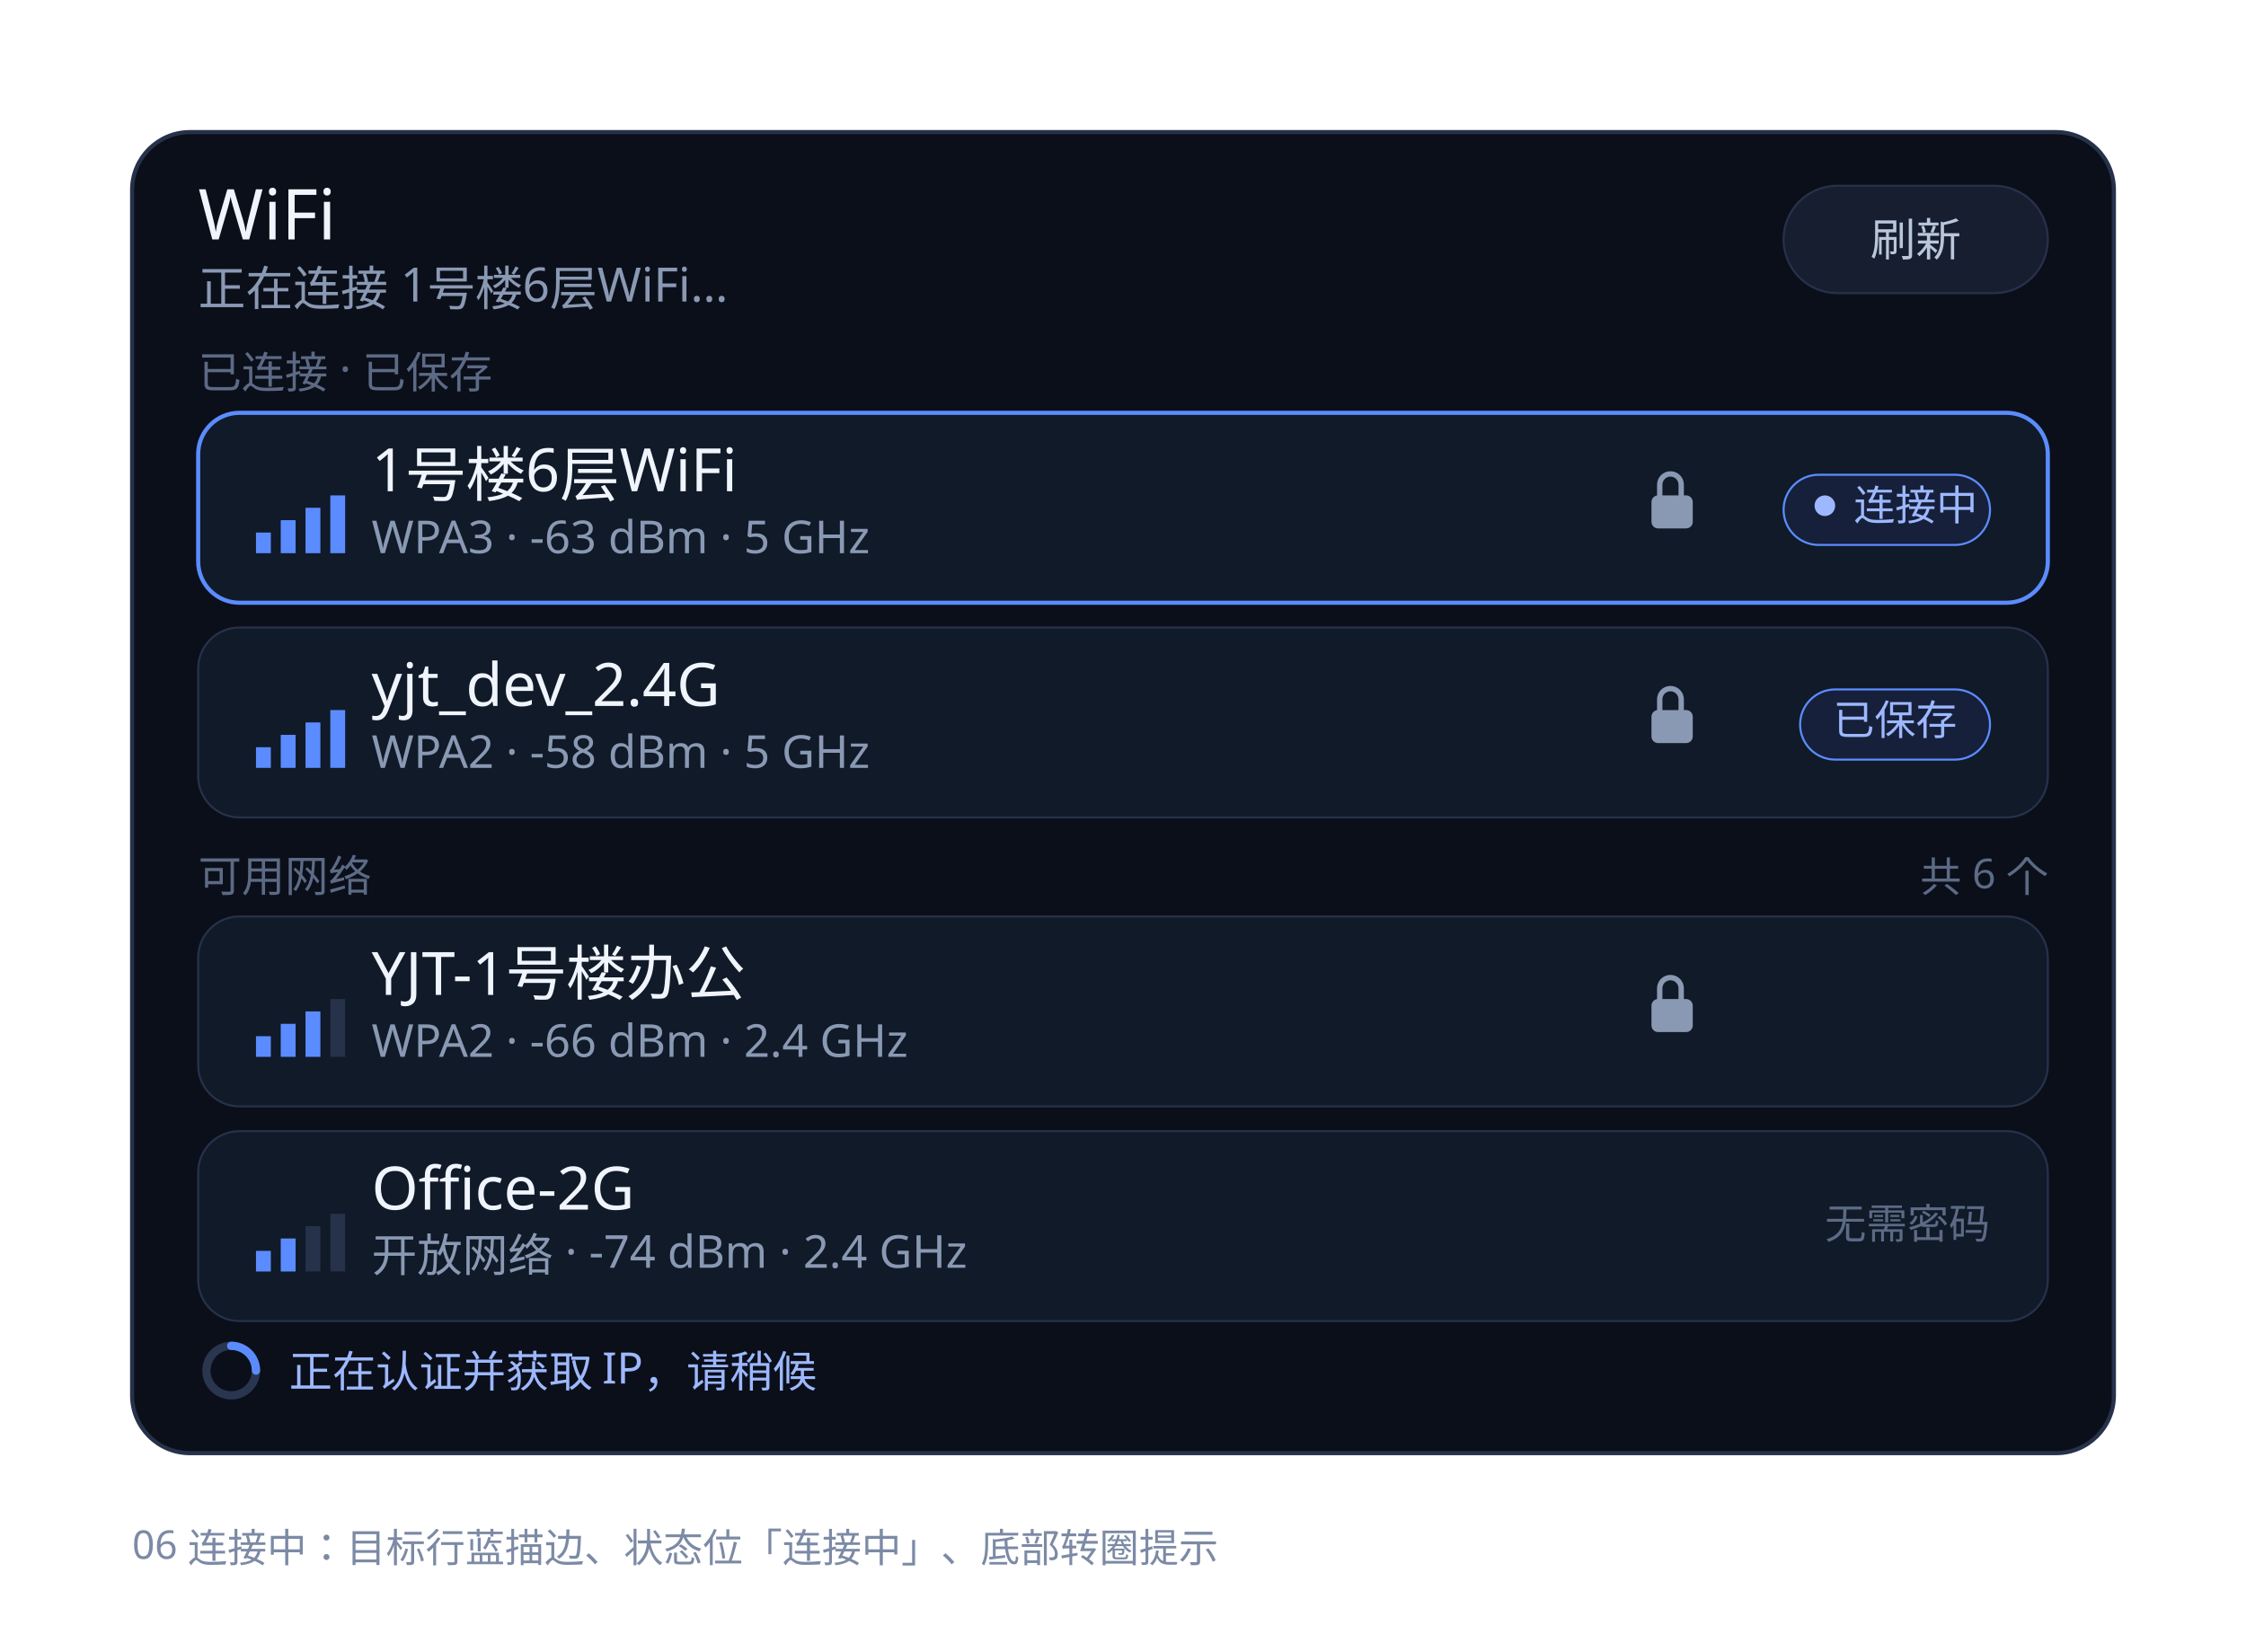
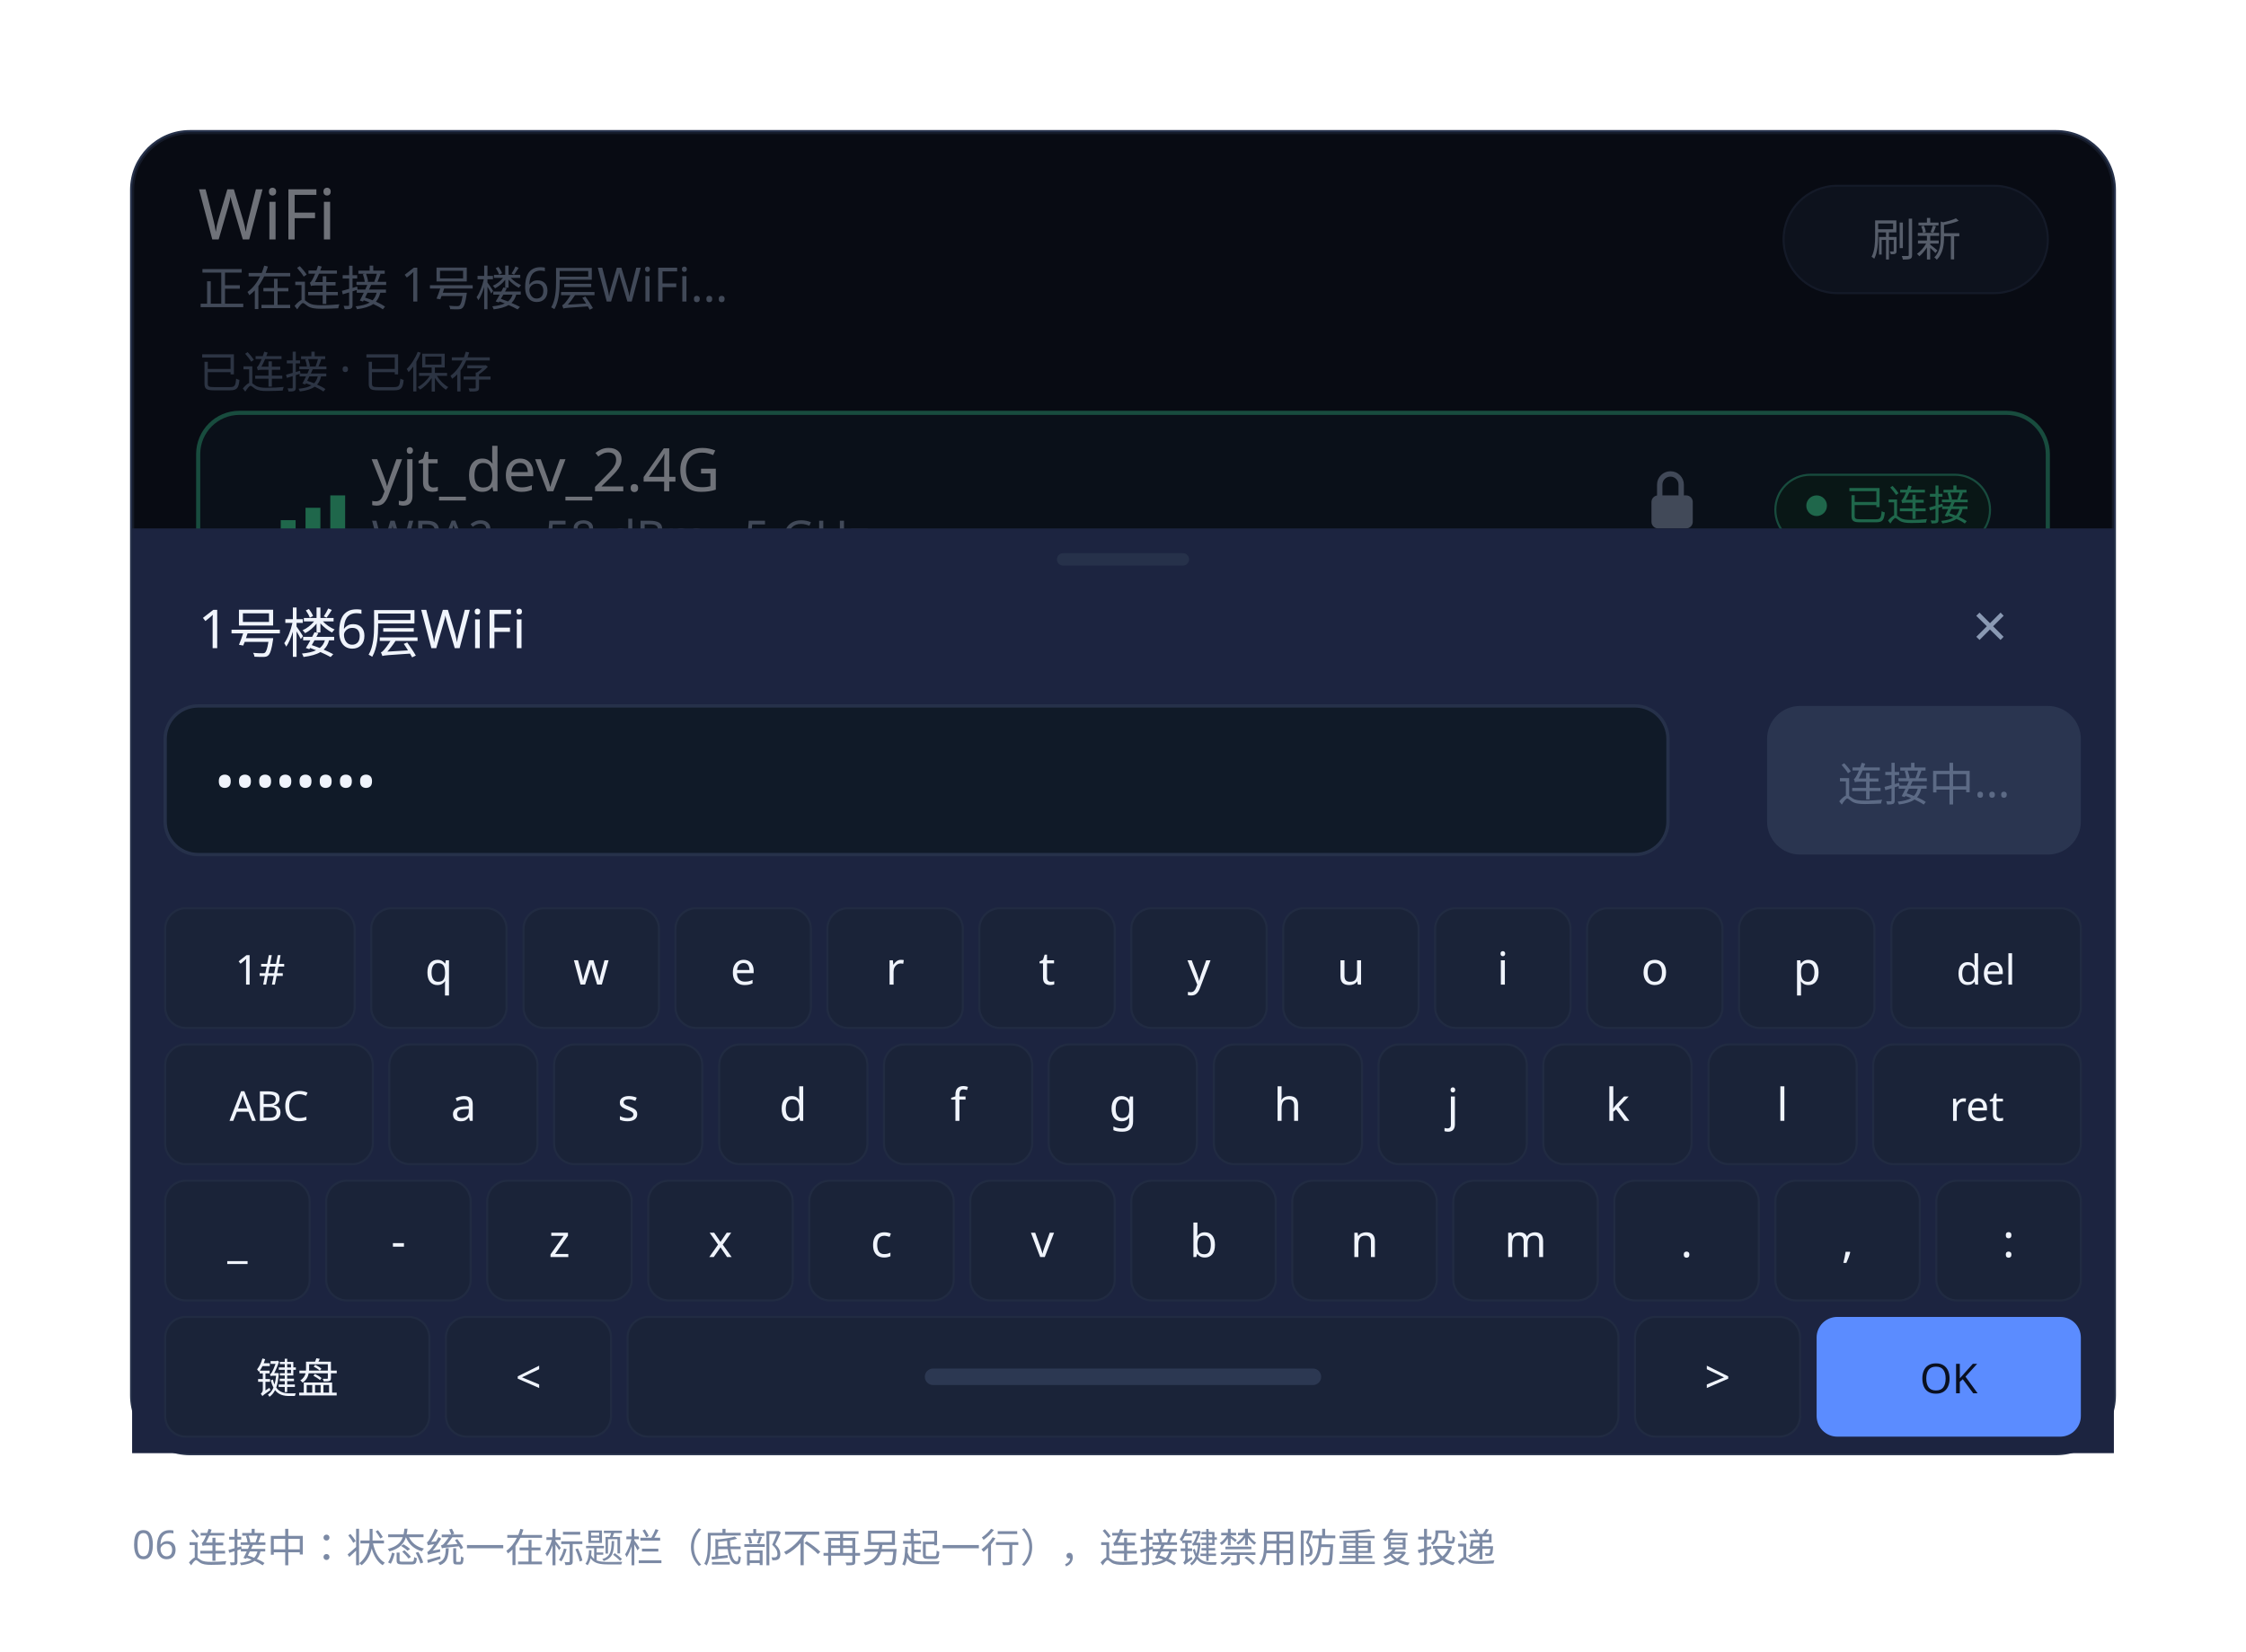
<svg xmlns="http://www.w3.org/2000/svg" viewBox="0 0 680 500" width="100%" role="img" font-family="Segoe UI, Microsoft YaHei, sans-serif">
  <g transform="translate(40,40) scale(1.25)">
    <rect x="0" y="0" width="480" height="320" rx="14" fill="#0B0F1A" stroke="#26314A" stroke-width="1" />
    <text x="16" y="26" fill="#F0F4FC" font-size="17" font-weight="500">WiFi</text>
    <text x="16" y="42" fill="#8A99B3" font-size="11.5">正在连接 1号楼6层WiFi…</text>
    <rect x="400" y="13" width="64" height="26" fill="#161E30" rx="13" stroke="#26314A" stroke-width="0.5" />
    <text x="432" y="30" fill="#B9C6DC" font-size="11" text-anchor="middle">刷新</text>
    <text x="16" y="62" fill="#5C6A85" font-size="10.5">已连接 · 已保存</text>
-     <rect x="16" y="68" width="448" height="46" fill="#101A28" rx="10" stroke="#5B8CFF" stroke-width="1" />
-     <rect x="30" y="97" width="3.6" height="5" fill="#5B8CFF" />
-     <rect x="36" y="94" width="3.6" height="8" fill="#5B8CFF" />
-     <rect x="42" y="91" width="3.6" height="11" fill="#5B8CFF" />
-     <rect x="48" y="88" width="3.6" height="14" fill="#5B8CFF" />
-     <text x="58" y="87" fill="#F0F4FC" font-size="14.5">1号楼6层WiFi</text>
-     <text x="58" y="102" fill="#8A99B3" font-size="11">WPA3 · -63 dBm · 5 GHz</text>
+     <rect x="16" y="68" width="448" height="46" fill="#101A28" rx="10" stroke="#2E9F79" stroke-width="1" />
+     <rect x="30" y="97" width="3.6" height="5" fill="#3DDC97" />
+     <rect x="36" y="94" width="3.6" height="8" fill="#3DDC97" />
+     <rect x="42" y="91" width="3.6" height="11" fill="#3DDC97" />
+     <rect x="48" y="88" width="3.6" height="14" fill="#3DDC97" />
+     <text x="58" y="87" fill="#F0F4FC" font-size="14.5">yjt_dev_2.4G</text>
+     <text x="58" y="102" fill="#8A99B3" font-size="11">WPA2 · -58 dBm · 5 GHz</text>
    <rect x="368" y="88" width="10" height="8" fill="#8A99B3" rx="1.6" />
    <path d="M370 88 v-2.6 a2.6 2.6 0 0 1 5.2 0 v2.6" fill="none" stroke="#8A99B3" stroke-width="1.3" stroke-linecap="round" stroke-linejoin="round" />
-     <rect x="400" y="83" width="50" height="17" fill="#16203A" rx="8.5" stroke="#5B8CFF" stroke-width="0.5" />
-     <circle cx="410" cy="90.5" r="2.5" fill="#9DB8FF" />
-     <text x="417" y="94" fill="#9DB8FF" font-size="10">连接中</text>
-     <rect x="16" y="120" width="448" height="46" fill="#101A28" rx="10" stroke="#26314A" stroke-width="0.5" />
+     <rect x="398" y="83" width="52" height="17" fill="#0E2A22" rx="8.5" stroke="#2E9F79" stroke-width="0.5" />
+     <circle cx="408" cy="90.5" r="2.5" fill="#3DDC97" />
+     <text x="415" y="94" fill="#3DDC97" font-size="10">已连接</text>
+     <rect x="16" y="120" width="448" height="46" fill="#101A28" rx="10" stroke="#5B8CFF" stroke-width="1" />
    <rect x="30" y="149" width="3.6" height="5" fill="#5B8CFF" />
    <rect x="36" y="146" width="3.6" height="8" fill="#5B8CFF" />
    <rect x="42" y="143" width="3.6" height="11" fill="#5B8CFF" />
    <rect x="48" y="140" width="3.6" height="14" fill="#5B8CFF" />
-     <text x="58" y="139" fill="#F0F4FC" font-size="14.5">yjt_dev_2.4G</text>
-     <text x="58" y="154" fill="#8A99B3" font-size="11">WPA2 · -58 dBm · 5 GHz</text>
+     <text x="58" y="139" fill="#F0F4FC" font-size="14.5">1号楼6层WiFi</text>
+     <text x="58" y="154" fill="#8A99B3" font-size="11">WPA3 · -63 dBm · 5 GHz</text>
    <rect x="368" y="140" width="10" height="8" fill="#8A99B3" rx="1.6" />
    <path d="M370 140 v-2.6 a2.6 2.6 0 0 1 5.2 0 v2.6" fill="none" stroke="#8A99B3" stroke-width="1.3" stroke-linecap="round" stroke-linejoin="round" />
-     <rect x="404" y="135" width="46" height="17" fill="#16203A" rx="8.5" stroke="#5B8CFF" stroke-width="0.5" />
-     <text x="427" y="146" fill="#9DB8FF" font-size="10" text-anchor="middle">已保存</text>
+     <rect x="400" y="135" width="50" height="17" fill="#16203A" rx="8.5" stroke="#5B8CFF" stroke-width="0.5" />
+     <circle cx="410" cy="142.5" r="2.5" fill="#9DB8FF" />
+     <text x="417" y="146" fill="#9DB8FF" font-size="10">连接中</text>
    <text x="16" y="184" fill="#5C6A85" font-size="10.5">可用网络</text>
    <text x="464" y="184" fill="#5C6A85" font-size="10" text-anchor="end">共 6 个</text>
    <rect x="16" y="190" width="448" height="46" fill="#101A28" rx="10" stroke="#26314A" stroke-width="0.5" />
    <rect x="30" y="219" width="3.6" height="5" fill="#5B8CFF" />
    <rect x="36" y="216" width="3.6" height="8" fill="#5B8CFF" />
    <rect x="42" y="213" width="3.6" height="11" fill="#5B8CFF" />
    <rect x="48" y="210" width="3.6" height="14" fill="#26314A" />
    <text x="58" y="209" fill="#F0F4FC" font-size="14.5">YJT-1号楼办公</text>
    <text x="58" y="224" fill="#8A99B3" font-size="11">WPA2 · -66 dBm · 2.4 GHz</text>
    <rect x="368" y="210" width="10" height="8" fill="#8A99B3" rx="1.6" />
    <path d="M370 210 v-2.6 a2.6 2.6 0 0 1 5.2 0 v2.6" fill="none" stroke="#8A99B3" stroke-width="1.3" stroke-linecap="round" stroke-linejoin="round" />
    <rect x="16" y="242" width="448" height="46" fill="#101A28" rx="10" stroke="#26314A" stroke-width="0.5" />
    <rect x="30" y="271" width="3.6" height="5" fill="#5B8CFF" />
    <rect x="36" y="268" width="3.6" height="8" fill="#5B8CFF" />
    <rect x="42" y="265" width="3.6" height="11" fill="#26314A" />
    <rect x="48" y="262" width="3.6" height="14" fill="#26314A" />
    <text x="58" y="261" fill="#F0F4FC" font-size="14.5">Office-2G</text>
    <text x="58" y="276" fill="#8A99B3" font-size="11">开放网络 · -74 dBm · 2.4 GHz</text>
    <text x="450" y="268" fill="#5C6A85" font-size="10" text-anchor="end">无需密码</text>
-     <circle cx="24" cy="300" r="6" fill="none" stroke="#2A3550" stroke-width="2" />
-     <path d="M24 294 a6 6 0 0 1 6 6" fill="none" stroke="#5B8CFF" stroke-width="2" stroke-linecap="round" stroke-linejoin="round" />
-     <text x="38" y="304" fill="#9DB8FF" font-size="10.5">正在认证并获取 IP，请稍候</text>
+     <rect x="0" y="0" width="480" height="320" fill="#05070D" rx="14" opacity="0.55" />
+     <rect x="0" y="96" width="480" height="224" fill="#1C2440" />
+     <rect x="224" y="102" width="32" height="3" fill="#26314A" rx="1.5" />
+     <text x="16" y="125" fill="#F0F4FC" font-size="13" font-weight="500">1号楼6层WiFi</text>
+     <text x="450" y="125" fill="#8A99B3" font-size="15" text-anchor="middle">×</text>
+     <rect x="8" y="139" width="364" height="36" fill="#101A28" rx="8" stroke="#26314A" stroke-width="0.8" />
+     <text x="20" y="162" fill="#F0F4FC" font-size="13">••••••••</text>
+     <rect x="396" y="139" width="76" height="36" fill="#2A3550" rx="8" />
+     <text x="434" y="162" fill="#5C6A85" font-size="11" text-anchor="middle">连接中…</text>
+     <rect x="8" y="188" width="45.9" height="29" fill="#1A2338" rx="5" stroke="#212B42" stroke-width="0.5" />
+     <text x="31" y="206.5" fill="#F0F4FC" font-size="10" text-anchor="middle">1#</text>
+     <rect x="57.9" y="188" width="32.8" height="29" fill="#1A2338" rx="5" stroke="#212B42" stroke-width="0.5" />
+     <text x="74.3" y="206.5" fill="#F0F4FC" font-size="11" text-anchor="middle">q</text>
+     <rect x="94.8" y="188" width="32.8" height="29" fill="#1A2338" rx="5" stroke="#212B42" stroke-width="0.5" />
+     <text x="111.2" y="206.5" fill="#F0F4FC" font-size="11" text-anchor="middle">w</text>
+     <rect x="131.6" y="188" width="32.8" height="29" fill="#1A2338" rx="5" stroke="#212B42" stroke-width="0.5" />
+     <text x="148" y="206.5" fill="#F0F4FC" font-size="11" text-anchor="middle">e</text>
+     <rect x="168.4" y="188" width="32.8" height="29" fill="#1A2338" rx="5" stroke="#212B42" stroke-width="0.5" />
+     <text x="184.8" y="206.5" fill="#F0F4FC" font-size="11" text-anchor="middle">r</text>
+     <rect x="205.2" y="188" width="32.8" height="29" fill="#1A2338" rx="5" stroke="#212B42" stroke-width="0.5" />
+     <text x="221.6" y="206.5" fill="#F0F4FC" font-size="11" text-anchor="middle">t</text>
+     <rect x="242" y="188" width="32.8" height="29" fill="#1A2338" rx="5" stroke="#212B42" stroke-width="0.5" />
+     <text x="258.4" y="206.5" fill="#F0F4FC" font-size="11" text-anchor="middle">y</text>
+     <rect x="278.8" y="188" width="32.8" height="29" fill="#1A2338" rx="5" stroke="#212B42" stroke-width="0.5" />
+     <text x="295.2" y="206.5" fill="#F0F4FC" font-size="11" text-anchor="middle">u</text>
+     <rect x="315.6" y="188" width="32.8" height="29" fill="#1A2338" rx="5" stroke="#212B42" stroke-width="0.5" />
+     <text x="332" y="206.5" fill="#F0F4FC" font-size="11" text-anchor="middle">i</text>
+     <rect x="352.4" y="188" width="32.8" height="29" fill="#1A2338" rx="5" stroke="#212B42" stroke-width="0.5" />
+     <text x="368.8" y="206.5" fill="#F0F4FC" font-size="11" text-anchor="middle">o</text>
+     <rect x="389.2" y="188" width="32.8" height="29" fill="#1A2338" rx="5" stroke="#212B42" stroke-width="0.5" />
+     <text x="405.7" y="206.5" fill="#F0F4FC" font-size="11" text-anchor="middle">p</text>
+     <rect x="426.1" y="188" width="45.9" height="29" fill="#1A2338" rx="5" stroke="#212B42" stroke-width="0.5" />
+     <text x="449" y="206.5" fill="#F0F4FC" font-size="10" text-anchor="middle">del</text>
+     <rect x="8" y="221" width="50.3" height="29" fill="#1A2338" rx="5" stroke="#212B42" stroke-width="0.5" />
+     <text x="33.2" y="239.5" fill="#F0F4FC" font-size="10" text-anchor="middle">ABC</text>
+     <rect x="62.3" y="221" width="35.9" height="29" fill="#1A2338" rx="5" stroke="#212B42" stroke-width="0.5" />
+     <text x="80.3" y="239.5" fill="#F0F4FC" font-size="11" text-anchor="middle">a</text>
+     <rect x="102.2" y="221" width="35.9" height="29" fill="#1A2338" rx="5" stroke="#212B42" stroke-width="0.5" />
+     <text x="120.2" y="239.5" fill="#F0F4FC" font-size="11" text-anchor="middle">s</text>
+     <rect x="142.2" y="221" width="35.9" height="29" fill="#1A2338" rx="5" stroke="#212B42" stroke-width="0.5" />
+     <text x="160.1" y="239.5" fill="#F0F4FC" font-size="11" text-anchor="middle">d</text>
+     <rect x="182.1" y="221" width="35.9" height="29" fill="#1A2338" rx="5" stroke="#212B42" stroke-width="0.5" />
+     <text x="200.1" y="239.5" fill="#F0F4FC" font-size="11" text-anchor="middle">f</text>
+     <rect x="222" y="221" width="35.9" height="29" fill="#1A2338" rx="5" stroke="#212B42" stroke-width="0.5" />
+     <text x="240" y="239.5" fill="#F0F4FC" font-size="11" text-anchor="middle">g</text>
+     <rect x="262" y="221" width="35.9" height="29" fill="#1A2338" rx="5" stroke="#212B42" stroke-width="0.5" />
+     <text x="279.9" y="239.5" fill="#F0F4FC" font-size="11" text-anchor="middle">h</text>
+     <rect x="301.9" y="221" width="35.9" height="29" fill="#1A2338" rx="5" stroke="#212B42" stroke-width="0.5" />
+     <text x="319.9" y="239.5" fill="#F0F4FC" font-size="11" text-anchor="middle">j</text>
+     <rect x="341.8" y="221" width="35.9" height="29" fill="#1A2338" rx="5" stroke="#212B42" stroke-width="0.5" />
+     <text x="359.8" y="239.5" fill="#F0F4FC" font-size="11" text-anchor="middle">k</text>
+     <rect x="381.8" y="221" width="35.9" height="29" fill="#1A2338" rx="5" stroke="#212B42" stroke-width="0.5" />
+     <text x="399.7" y="239.5" fill="#F0F4FC" font-size="11" text-anchor="middle">l</text>
+     <rect x="421.7" y="221" width="50.3" height="29" fill="#1A2338" rx="5" stroke="#212B42" stroke-width="0.5" />
+     <text x="446.8" y="239.5" fill="#F0F4FC" font-size="10" text-anchor="middle">ret</text>
+     <rect x="8" y="254" width="35" height="29" fill="#1A2338" rx="5" stroke="#212B42" stroke-width="0.5" />
+     <text x="25.5" y="272.5" fill="#F0F4FC" font-size="11" text-anchor="middle">_</text>
+     <rect x="47" y="254" width="35" height="29" fill="#1A2338" rx="5" stroke="#212B42" stroke-width="0.5" />
+     <text x="64.5" y="272.5" fill="#F0F4FC" font-size="11" text-anchor="middle">-</text>
+     <rect x="86" y="254" width="35" height="29" fill="#1A2338" rx="5" stroke="#212B42" stroke-width="0.5" />
+     <text x="103.5" y="272.5" fill="#F0F4FC" font-size="11" text-anchor="middle">z</text>
+     <rect x="125" y="254" width="35" height="29" fill="#1A2338" rx="5" stroke="#212B42" stroke-width="0.5" />
+     <text x="142.5" y="272.5" fill="#F0F4FC" font-size="11" text-anchor="middle">x</text>
+     <rect x="164" y="254" width="35" height="29" fill="#1A2338" rx="5" stroke="#212B42" stroke-width="0.5" />
+     <text x="181.5" y="272.5" fill="#F0F4FC" font-size="11" text-anchor="middle">c</text>
+     <rect x="203" y="254" width="35" height="29" fill="#1A2338" rx="5" stroke="#212B42" stroke-width="0.5" />
+     <text x="220.5" y="272.5" fill="#F0F4FC" font-size="11" text-anchor="middle">v</text>
+     <rect x="242" y="254" width="35" height="29" fill="#1A2338" rx="5" stroke="#212B42" stroke-width="0.5" />
+     <text x="259.5" y="272.5" fill="#F0F4FC" font-size="11" text-anchor="middle">b</text>
+     <rect x="281" y="254" width="35" height="29" fill="#1A2338" rx="5" stroke="#212B42" stroke-width="0.5" />
+     <text x="298.5" y="272.5" fill="#F0F4FC" font-size="11" text-anchor="middle">n</text>
+     <rect x="320" y="254" width="35" height="29" fill="#1A2338" rx="5" stroke="#212B42" stroke-width="0.5" />
+     <text x="337.5" y="272.5" fill="#F0F4FC" font-size="11" text-anchor="middle">m</text>
+     <rect x="359" y="254" width="35" height="29" fill="#1A2338" rx="5" stroke="#212B42" stroke-width="0.5" />
+     <text x="376.5" y="272.5" fill="#F0F4FC" font-size="11" text-anchor="middle">.</text>
+     <rect x="398" y="254" width="35" height="29" fill="#1A2338" rx="5" stroke="#212B42" stroke-width="0.5" />
+     <text x="415.5" y="272.5" fill="#F0F4FC" font-size="11" text-anchor="middle">,</text>
+     <rect x="437" y="254" width="35" height="29" fill="#1A2338" rx="5" stroke="#212B42" stroke-width="0.5" />
+     <text x="454.5" y="272.5" fill="#F0F4FC" font-size="11" text-anchor="middle">:</text>
+     <rect x="8" y="287" width="64" height="29" fill="#1A2338" rx="5" stroke="#212B42" stroke-width="0.5" />
+     <text x="40" y="305.5" fill="#F0F4FC" font-size="10" text-anchor="middle">键盘</text>
+     <rect x="76" y="287" width="40" height="29" fill="#1A2338" rx="5" stroke="#212B42" stroke-width="0.5" />
+     <text x="96" y="305.5" fill="#F0F4FC" font-size="11" text-anchor="middle">&lt;</text>
+     <rect x="120" y="287" width="240" height="29" fill="#1A2338" rx="5" stroke="#212B42" stroke-width="0.5" />
+     <rect x="192" y="299.5" width="96" height="4" fill="#2C3852" rx="2" />
+     <rect x="364" y="287" width="40" height="29" fill="#1A2338" rx="5" stroke="#212B42" stroke-width="0.5" />
+     <text x="384" y="305.5" fill="#F0F4FC" font-size="11" text-anchor="middle">&gt;</text>
+     <rect x="408" y="287" width="64" height="29" fill="#5B8CFF" rx="5" />
+     <text x="440" y="305.5" fill="#0A1020" font-size="10" text-anchor="middle">OK</text>
  </g>
-   <text x="40" y="472" fill="#7C8AA5" font-size="12">06 连接中：目标行蓝描边、状态位「连接中」、底部转圈提示</text>
+   <text x="40" y="472" fill="#7C8AA5" font-size="12">06 连接中：状态统一在标题栏（底部不再另起一行），连接键禁用防重复投递</text>
</svg>
